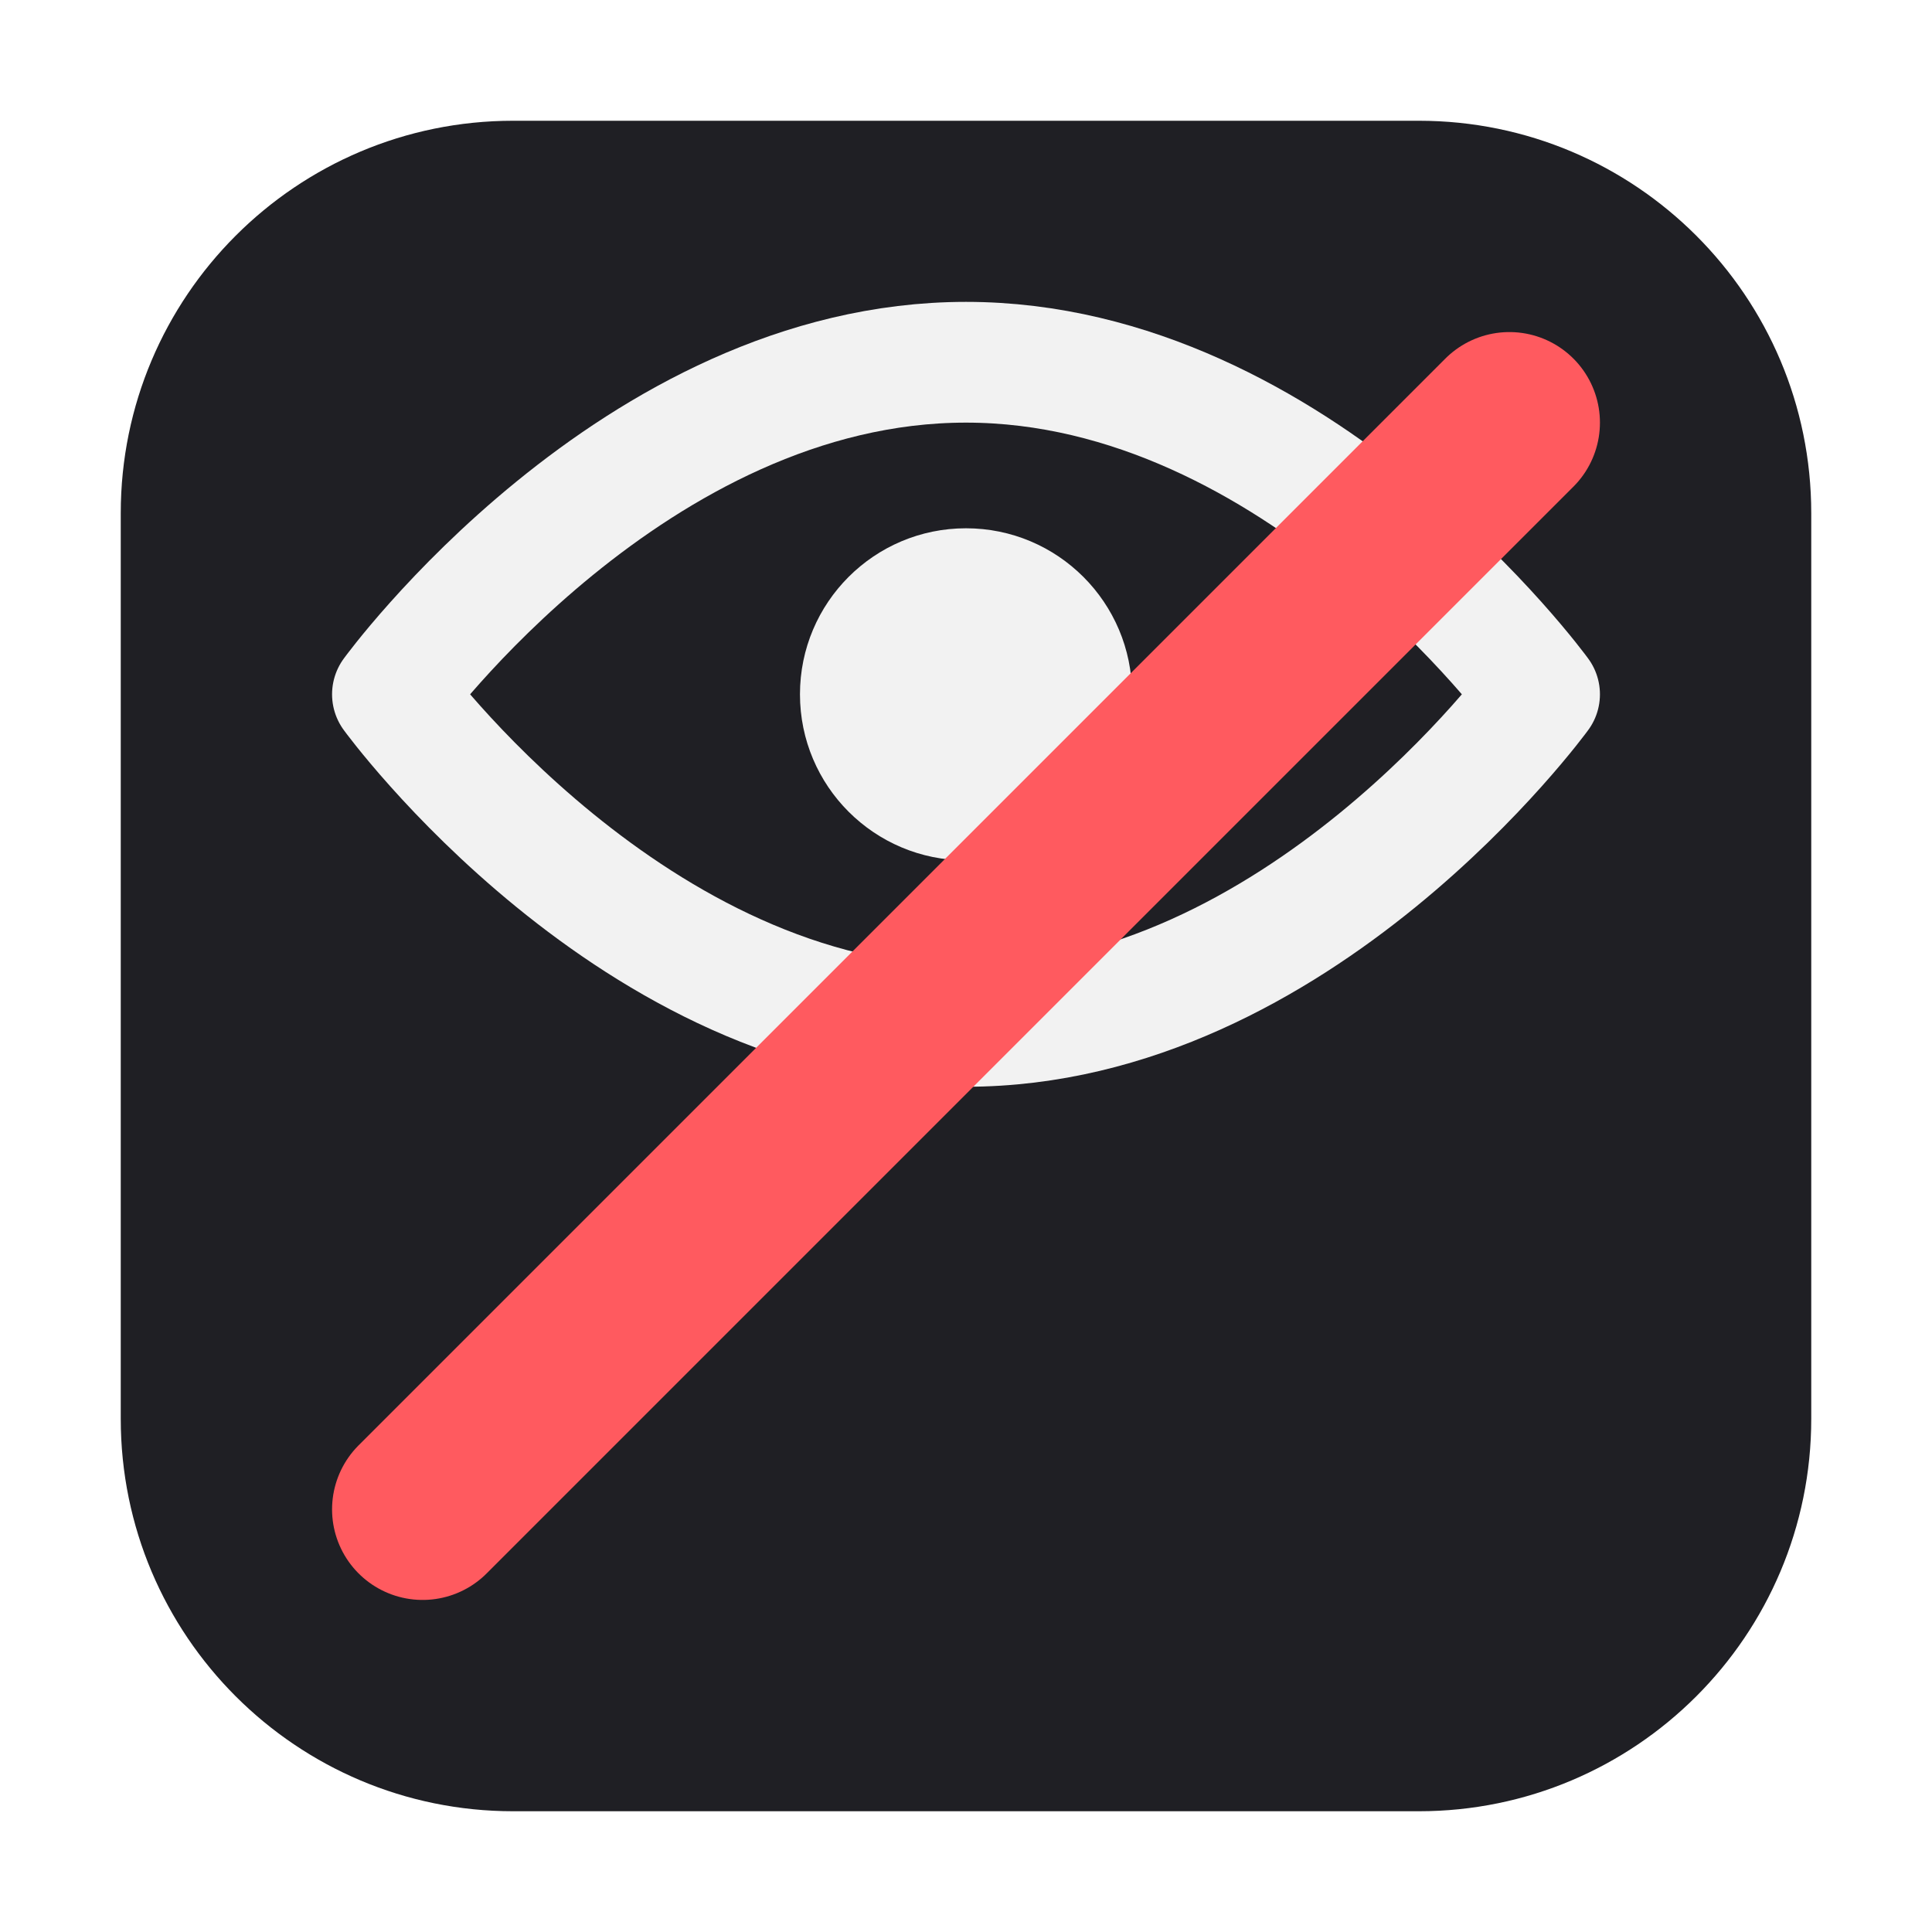
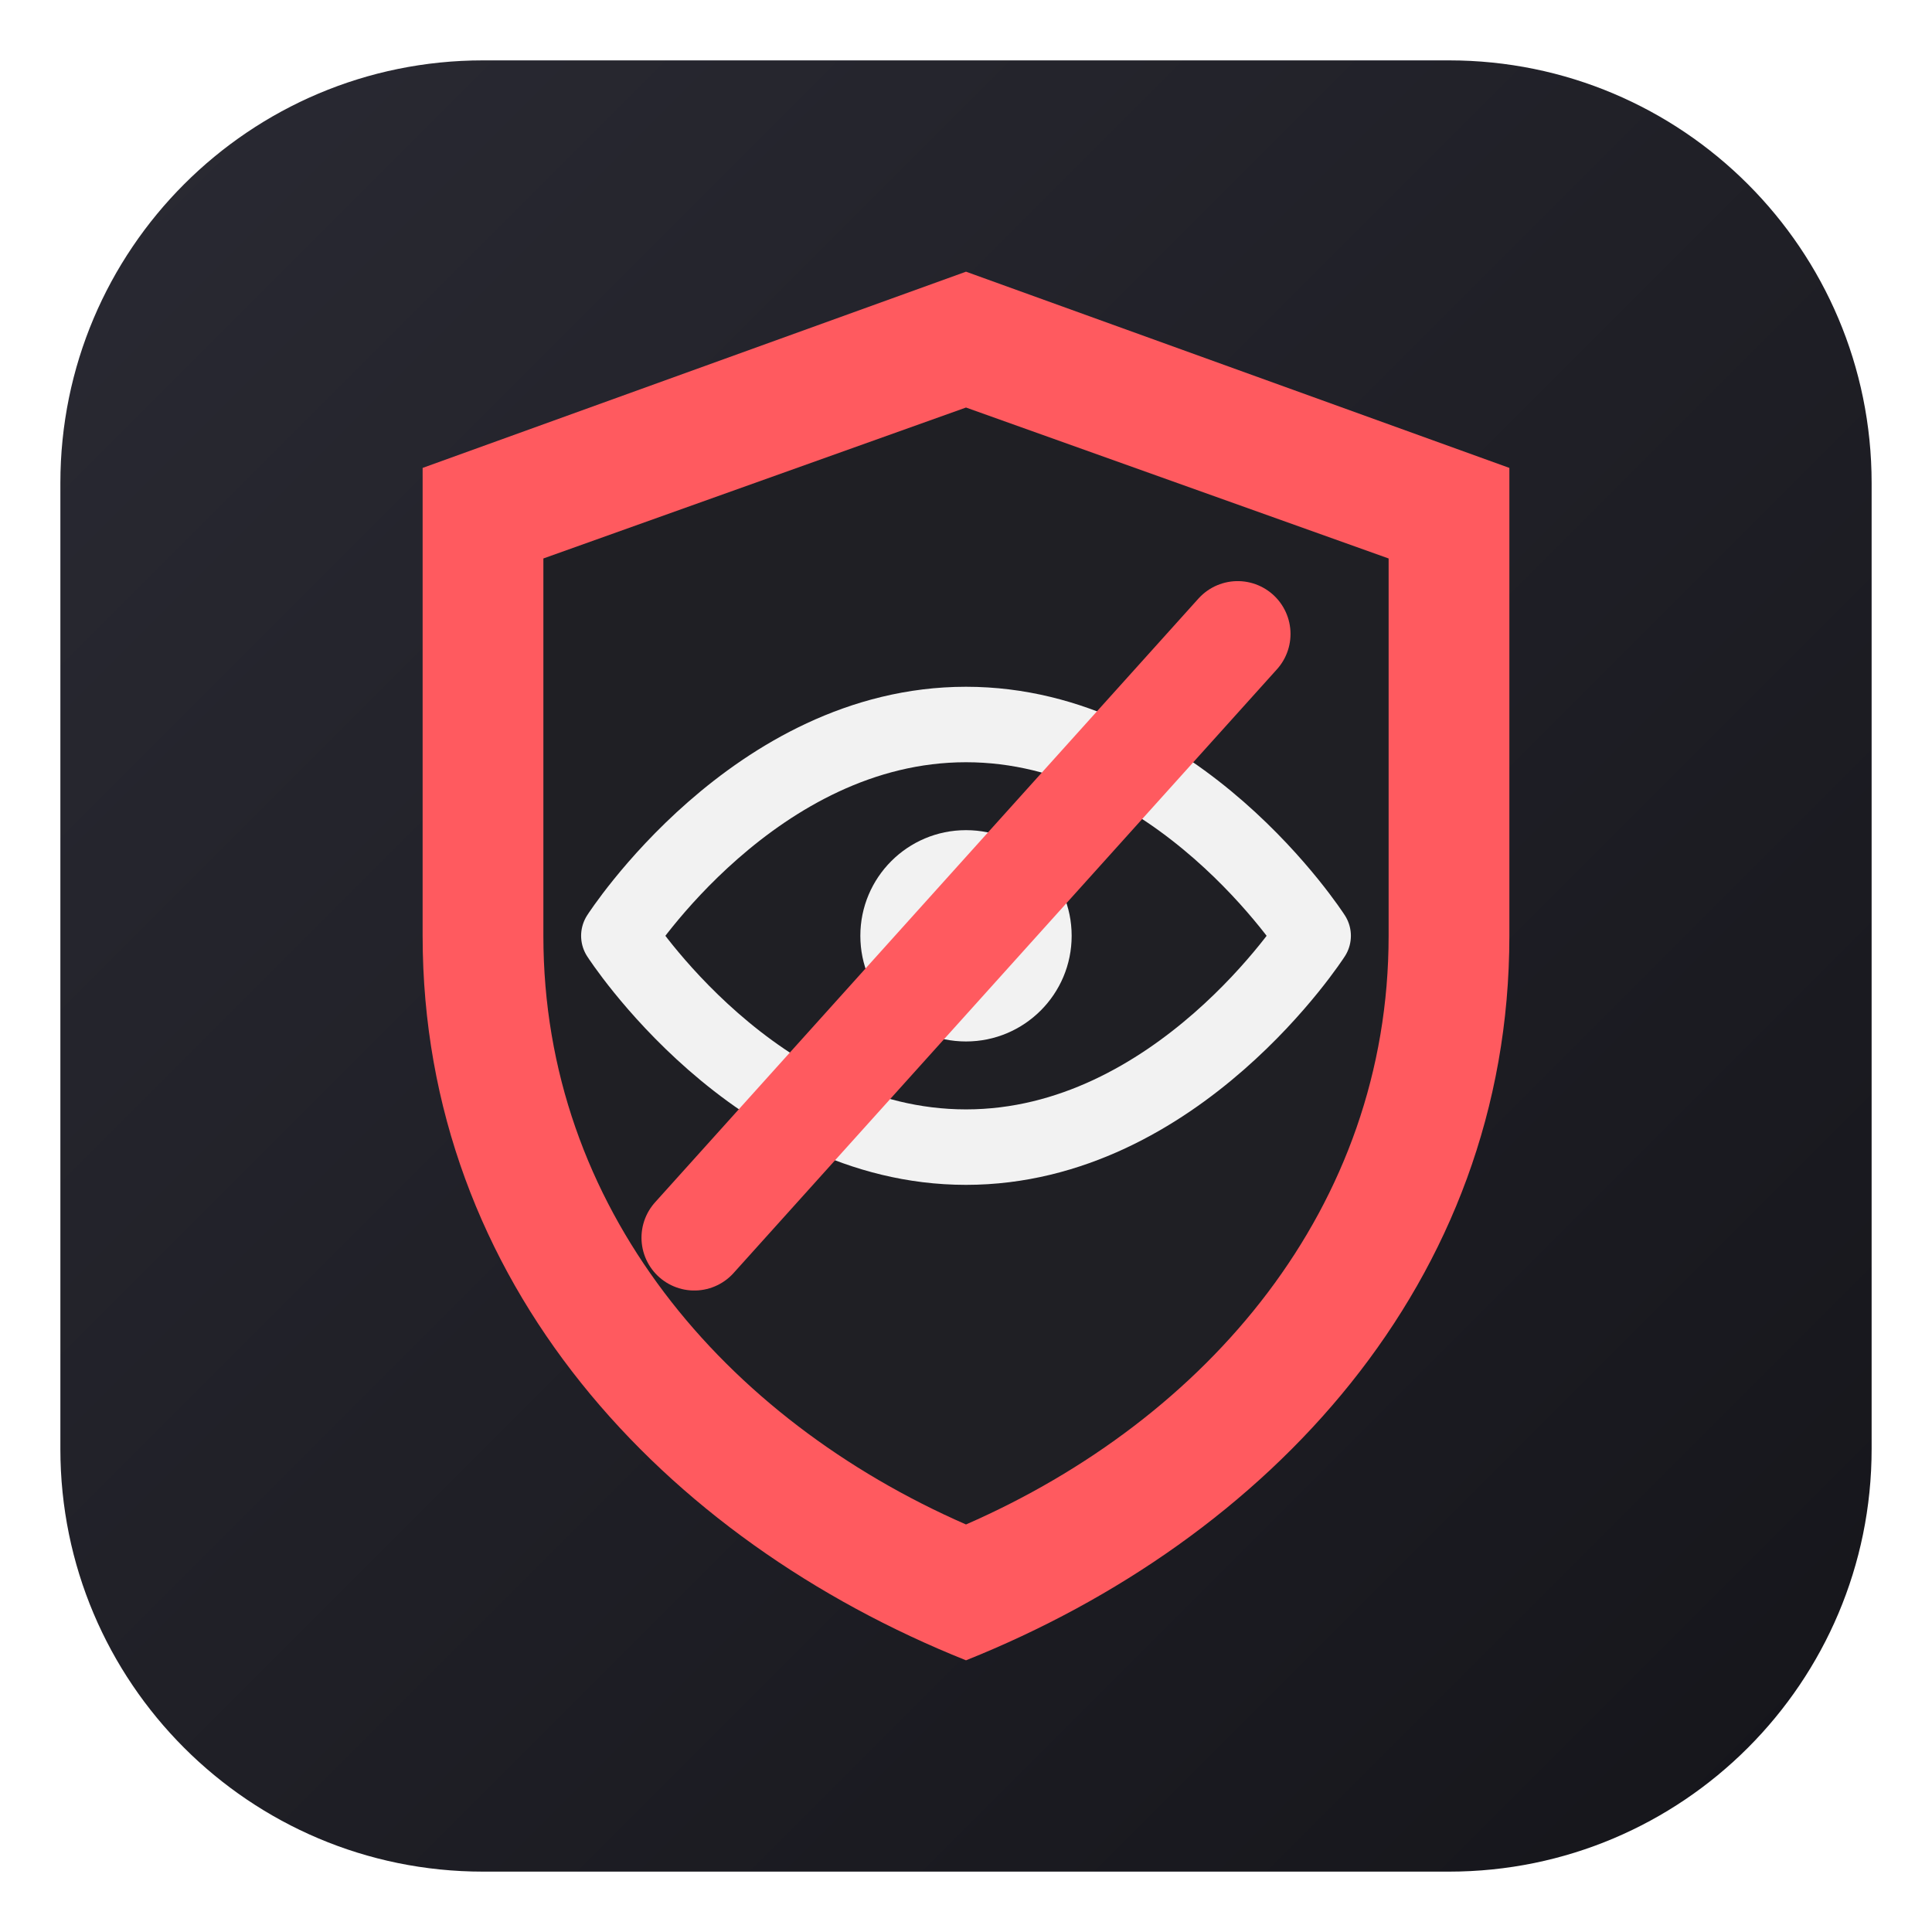
<svg xmlns="http://www.w3.org/2000/svg" viewBox="0 0 128 128" width="128" height="128">
-   <rect x="8" y="8" width="112" height="112" rx="26" fill="#1f1f24" />
-   <path d="M64 24c-22 0-38 22-38 22s16 22 38 22 38-22 38-22-16-22-38-22z" fill="none" stroke="#f2f2f2" stroke-width="8" stroke-linejoin="round" />
-   <circle cx="64" cy="46" r="11" fill="#f2f2f2" />
-   <path d="M28 100 L100 28" stroke="#ff5a5f" stroke-width="12" stroke-linecap="round" />
+   <defs>
+     <linearGradient id="bg" x1="0" y1="0" x2="1" y2="1">
+       <stop offset="0" stop-color="#2a2a33" />
+       <stop offset="1" stop-color="#15151a" />
+     </linearGradient>
+   </defs>
+   <rect x="4" y="4" width="120" height="120" rx="28" fill="url(#bg)" />
+   <path d="M64 18 L100 31 V62 C100 85 84 102 64 110 C44 102 28 85 28 62 V31 Z" fill="#ff5a5f" />
+   <path d="M64 27 L92 37 V62 C92 80 80 94 64 101 C48 94 36 80 36 62 V37 Z" fill="#1f1f24" />
+   <path d="M64 48 C50 48 41 62 41 62 C41 62 50 76 64 76 C78 76 87 62 87 62 C87 62 78 48 64 48 Z" fill="none" stroke="#f2f2f2" stroke-width="5" stroke-linejoin="round" />
+   <circle cx="64" cy="62" r="7" fill="#f2f2f2" />
+   <path d="M46 82 L82 42" stroke="#ff5a5f" stroke-width="7" stroke-linecap="round" />
</svg>
